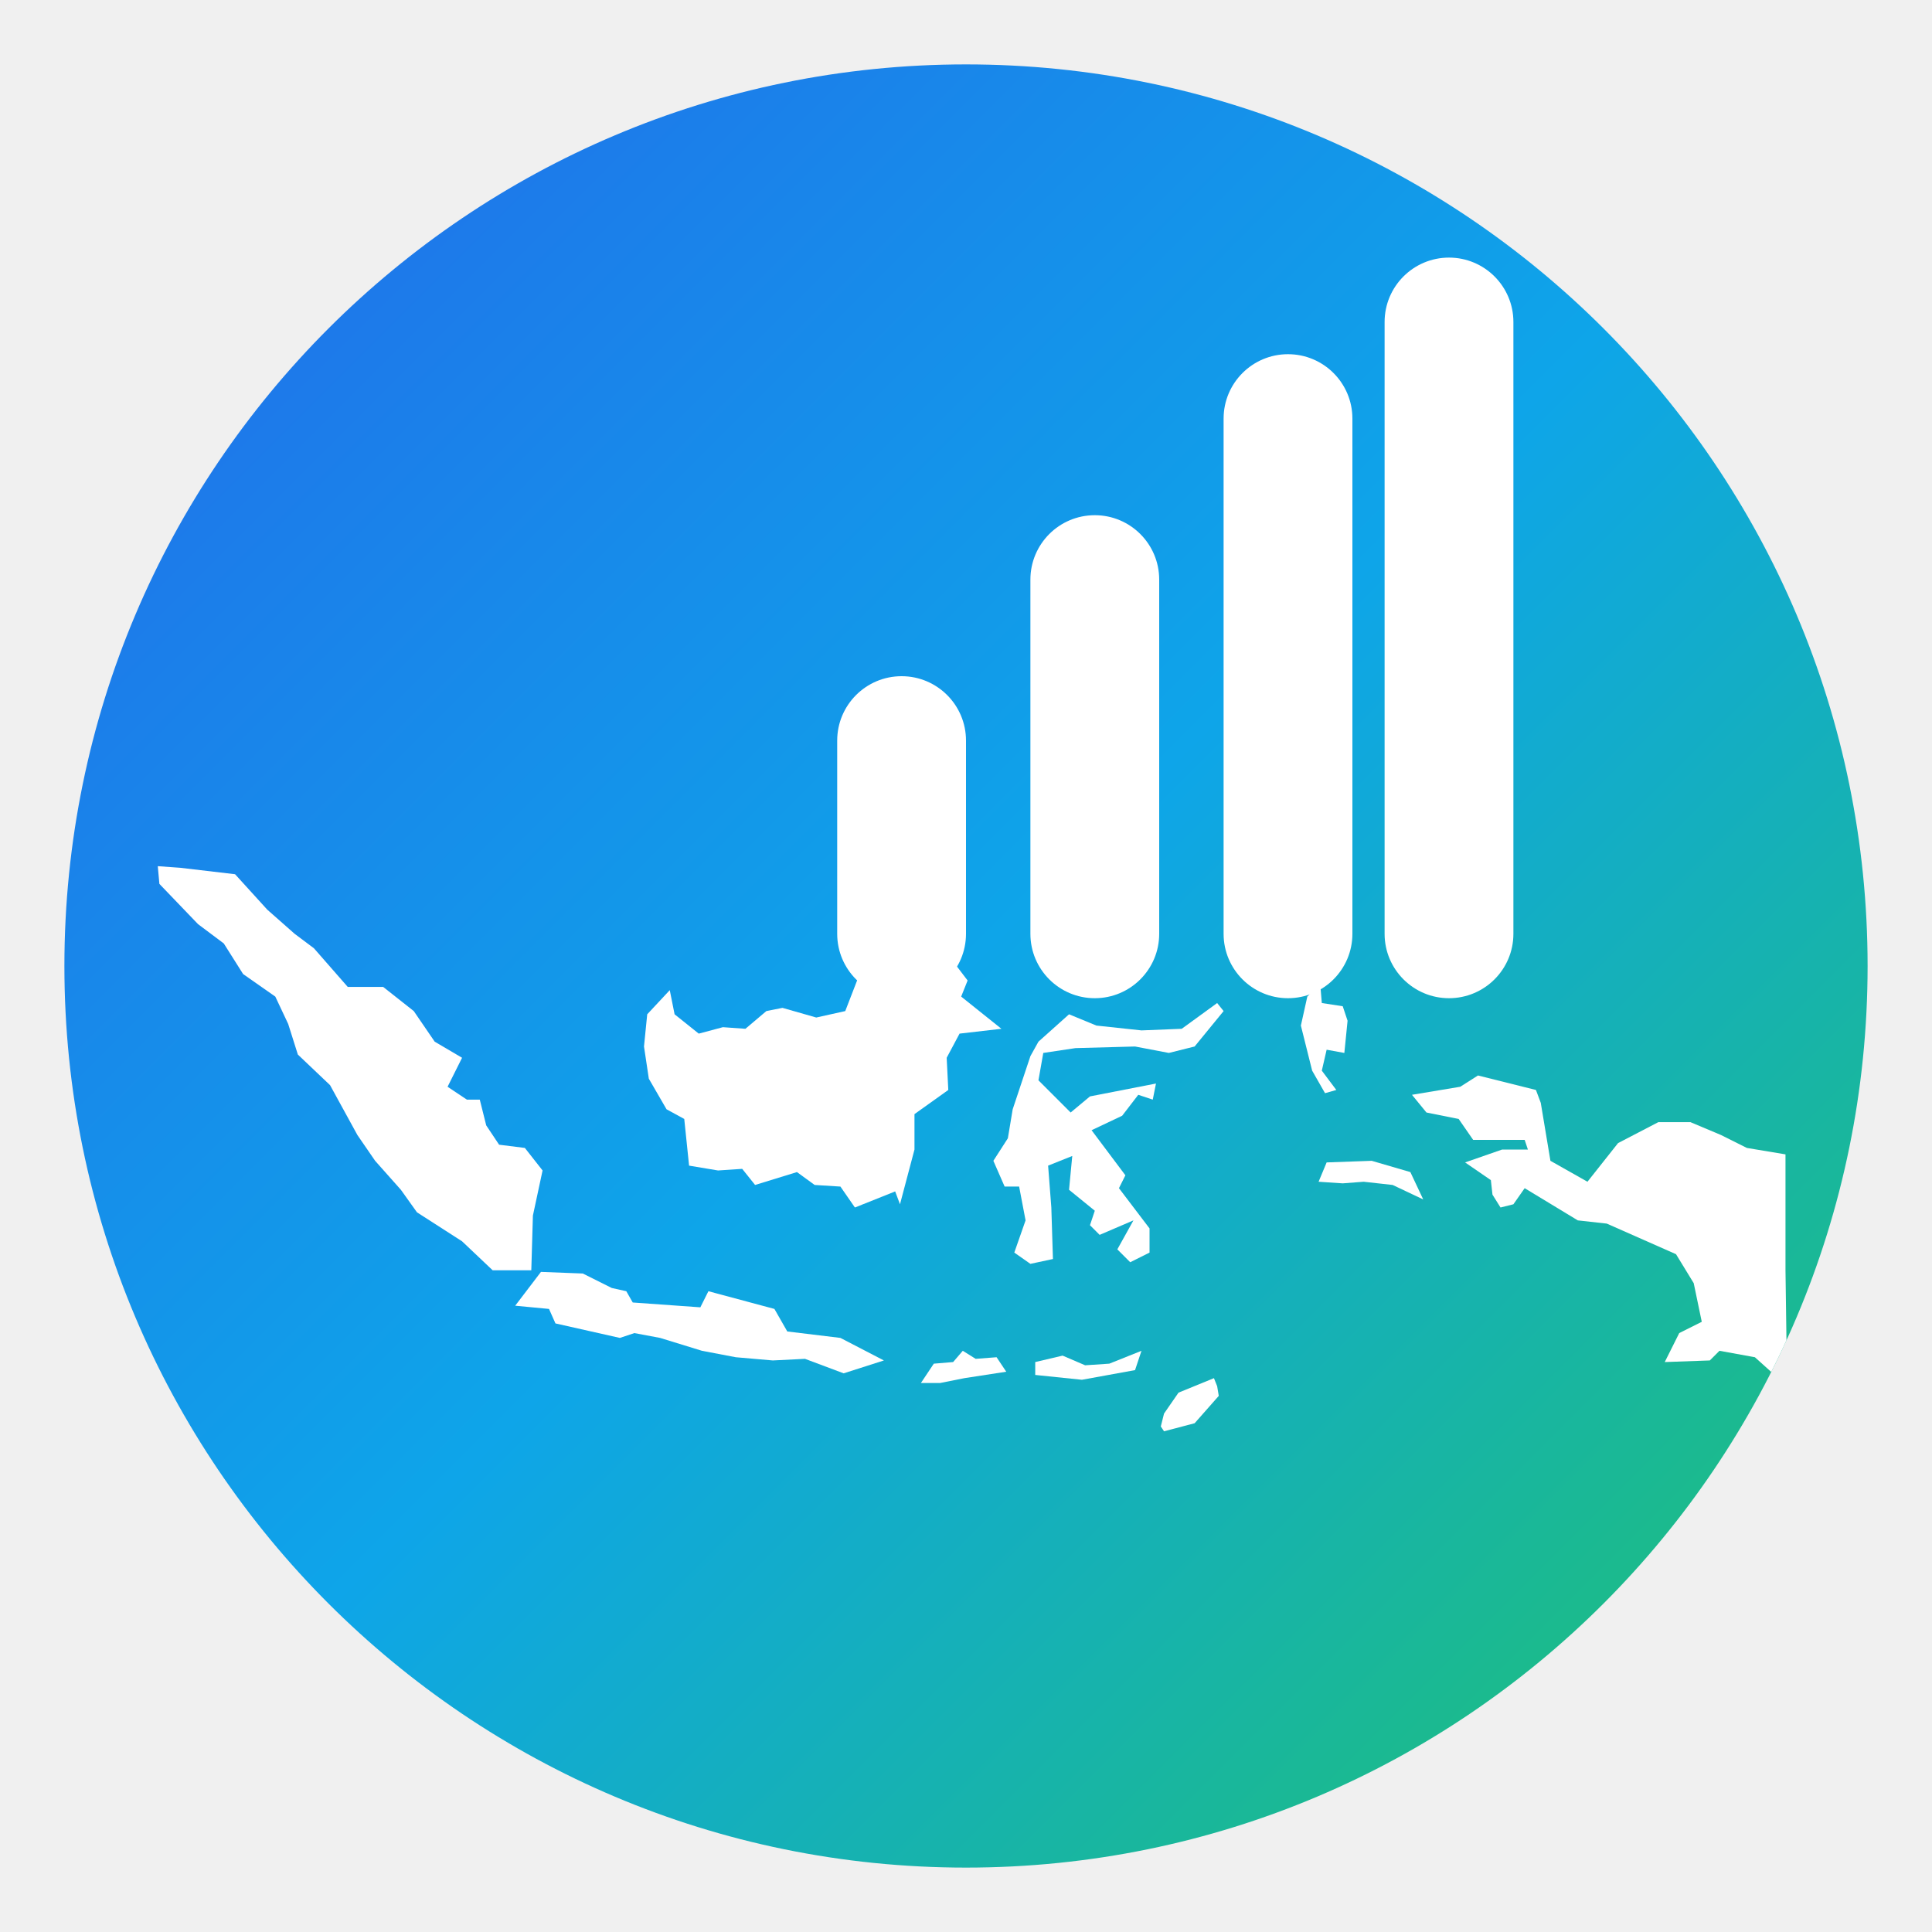
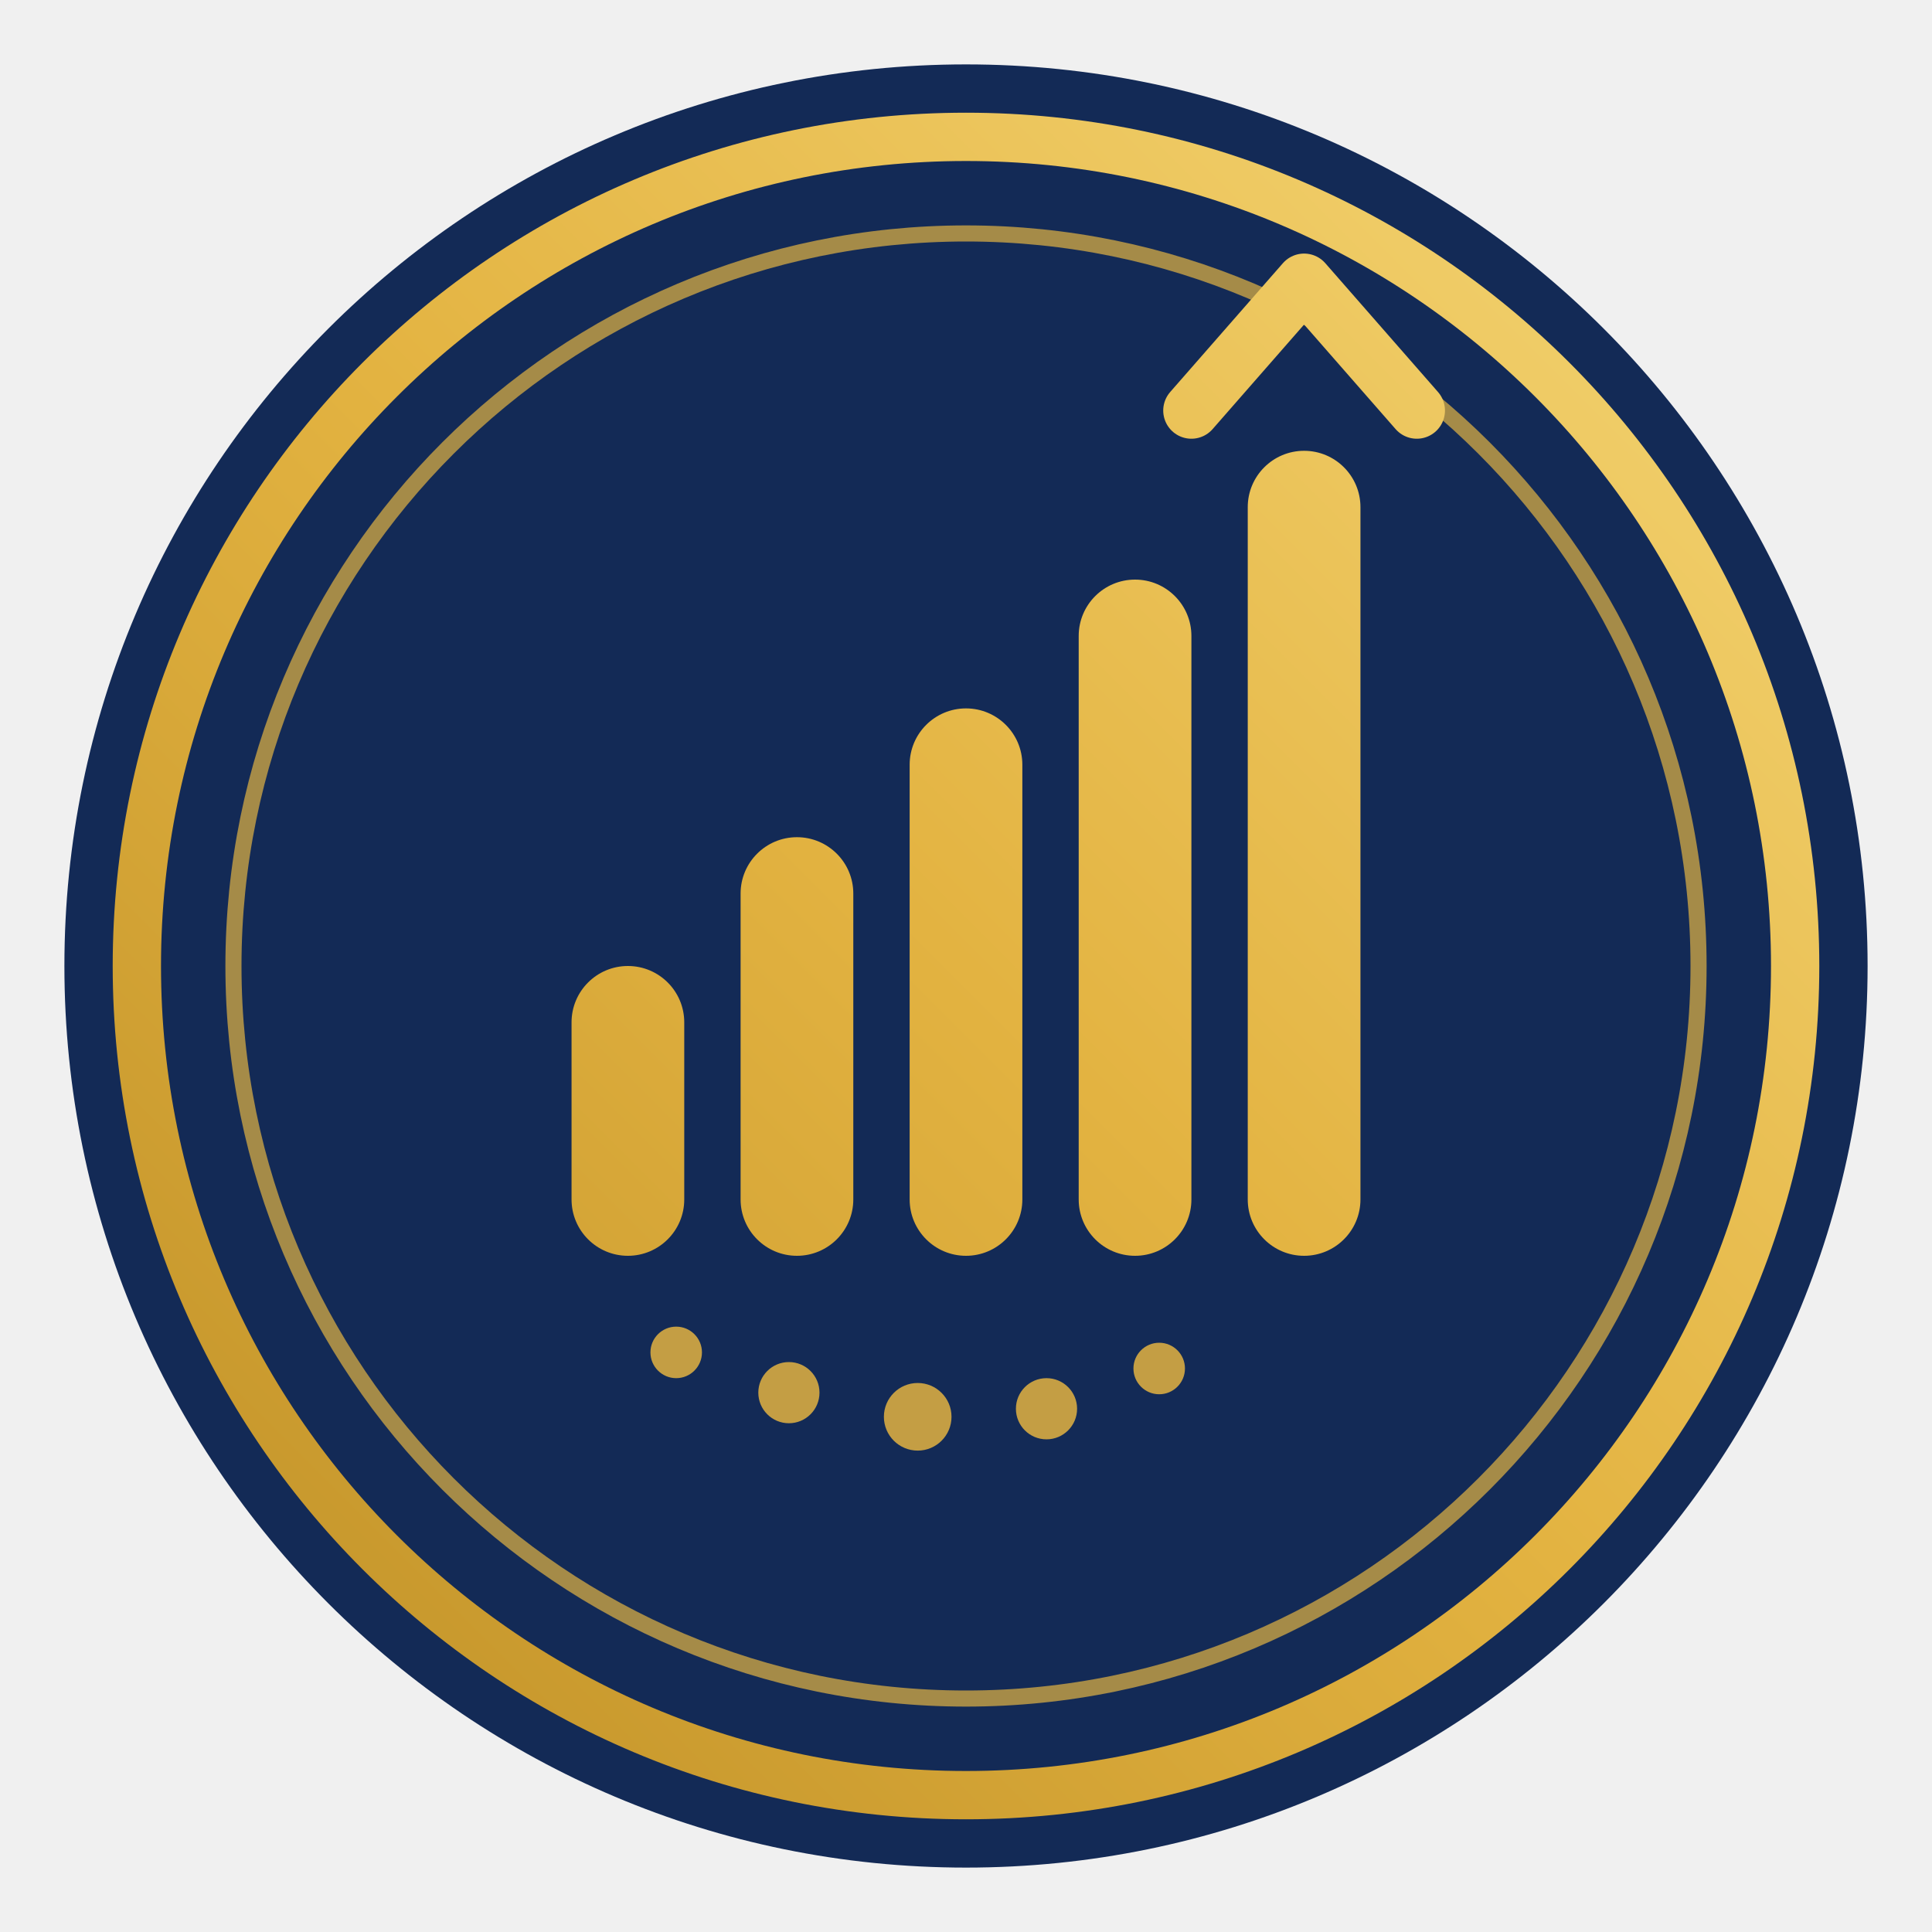
<svg xmlns="http://www.w3.org/2000/svg" viewBox="0 0 120 120" fill="none">
  <defs>
-     <linearGradient id="ndDisc" x1="0" y1="0" x2="120" y2="120" gradientUnits="userSpaceOnUse">
-       <stop offset="0" stop-color="#2563EB" />
-       <stop offset="0.5" stop-color="#0EA5E9" />
-       <stop offset="1" stop-color="#22C55E" />
+     <linearGradient id="ndGold" x1="0" y1="120" x2="120" y2="0" gradientUnits="userSpaceOnUse">
+       <stop offset="0" stop-color="#B98A22" />
+       <stop offset="0.5" stop-color="#E3B341" />
+       <stop offset="1" stop-color="#F7DB7D" />
    </linearGradient>
-     <clipPath id="ndClip">
-       <circle cx="60" cy="60" r="56" />
-     </clipPath>
  </defs>
-   <circle cx="60" cy="60" r="56" fill="url(#ndDisc)" />
-   <g fill="#FFFFFF">
-     <rect x="52" y="42" width="8" height="20" rx="4" />
-     <rect x="64" y="32" width="8" height="30" rx="4" />
-     <rect x="76" y="22" width="8" height="40" rx="4" />
-     <rect x="86" y="16" width="8" height="46" rx="4" />
-     <g clip-path="url(#ndClip)">
-       <path d="M110.9 71.7 L110.9 78.9 L111 86.1 L109 84.3 L106.8 83.9 L106.2 84.5 L103.4 84.6 L104.3 82.8 L105.7 82.1 L105.2 79.7 L104.1 77.9 L99.8 76 L98 75.8 L94.7 73.8 L94 74.8 L93.2 75 L92.7 74.2 L92.6 73.3 L91 72.2 L93.3 71.4 L94.9 71.4 L94.7 70.8 L91.5 70.8 L90.6 69.5 L88.6 69.1 L87.7 68 L90.7 67.5 L91.8 66.8 L95.4 67.7 L95.7 68.5 L96.3 72.1 L98.6 73.4 L100.5 71 L103 69.7 L105 69.7 L106.9 70.5 L108.5 71.3 L110.9 71.7 Z" />
-       <path d="M75.4 85.6 L75.6 86.1 L75.7 86.7 L74.2 88.4 L72.3 88.9 L72.1 88.6 L72.3 87.8 L73.2 86.5 L75.4 85.6 Z" />
-       <path d="M59.7 56.8 L58.5 58.8 L60.1 60.9 L59.7 61.9 L62.2 63.9 L59.6 64.2 L58.8 65.7 L58.9 67.7 L56.8 69.2 L56.8 71.4 L55.9 74.8 L55.6 74 L53.1 75 L52.2 73.7 L50.6 73.6 L49.5 72.8 L46.9 73.6 L46.1 72.6 L44.6 72.7 L42.8 72.4 L42.5 69.5 L41.4 68.9 L40.3 67 L40 65 L40.2 63 L41.6 61.5 L41.9 63 L43.4 64.2 L44.9 63.8 L46.3 63.9 L47.6 62.8 L48.6 62.6 L50.7 63.2 L52.5 62.8 L53.7 59.7 L54.5 58.9 L55.3 56.4 L57.8 56.4 L59.7 56.8 Z" />
-       <path d="M85.2 72.1 L87.6 72.8 L88.4 74.5 L86.5 73.6 L84.7 73.4 L83.4 73.5 L81.9 73.4 L82.4 72.2 L85.2 72.1 Z" />
-       <path d="M82 61.1 L82.1 62.3 L83.4 62.5 L83.7 63.4 L83.5 65.4 L82.4 65.2 L82.1 66.5 L83 67.7 L82.3 67.9 L81.5 66.5 L80.8 63.7 L81.2 61.9 L82 61.1 Z" />
-       <path d="M70.9 64 L73.4 63.9 L75.6 62.3 L76 62.8 L74.2 65 L72.6 65.4 L70.5 65 L66.8 65.1 L64.8 65.4 L64.5 67.1 L66.5 69.1 L67.7 68.1 L71.8 67.3 L71.6 68.3 L70.7 68 L69.7 69.3 L67.8 70.2 L69.9 73 L69.5 73.8 L71.4 76.3 L71.4 77.8 L70.2 78.4 L69.4 77.6 L70.4 75.8 L68.3 76.7 L67.7 76.1 L68 75.2 L66.4 73.9 L66.6 71.8 L65.1 72.4 L65.3 75 L65.4 78.2 L64 78.5 L63 77.8 L63.7 75.8 L63.3 73.7 L62.4 73.7 L61.7 72.1 L62.6 70.7 L62.9 68.9 L64 65.6 L64.5 64.7 L66.4 63 L68.1 63.7 L70.9 64 Z" />
-       <path d="M67.4 84.8 L68.9 84.7 L70.9 83.9 L70.5 85.1 L67.2 85.7 L64.3 85.4 L64.3 84.6 L66 84.2 L67.4 84.8 Z" />
-       <path d="M60.6 84.4 L61.9 84.3 L62.5 85.2 L59.9 85.6 L58.4 85.9 L57.2 85.9 L58 84.7 L59.2 84.6 L59.8 83.9 L60.6 84.4 Z" />
-       <path d="M38.9 80.2 L39.3 80.9 L43.5 81.2 L44 80.2 L48.1 81.3 L48.9 82.7 L52.2 83.1 L54.9 84.5 L52.4 85.3 L50 84.4 L48 84.5 L45.7 84.3 L43.6 83.9 L41 83.1 L39.4 82.8 L38.5 83.1 L34.5 82.2 L34.1 81.3 L32 81.1 L33.6 79 L36.2 79.1 L38 80 L38.9 80.2 Z" />
-       <path d="M29.8 68.3 L30.2 69.9 L31 71.1 L32.6 71.3 L33.7 72.7 L33.1 75.5 L33 78.9 L30.6 78.9 L28.7 77.1 L25.9 75.3 L24.9 73.9 L23.3 72.1 L22.2 70.5 L20.5 67.4 L18.5 65.5 L17.9 63.6 L17.1 61.9 L15.1 60.5 L13.9 58.6 L12.3 57.4 L9.9 54.9 L9.8 53.8 L11.2 53.9 L14.6 54.3 L16.6 56.5 L18.3 58 L19.5 58.9 L21.6 61.3 L23.8 61.3 L25.7 62.8 L27 64.7 L28.7 65.7 L27.8 67.5 L29 68.3 L29.8 68.3 Z" />
-     </g>
+   <circle cx="60" cy="60" r="56" fill="#132A56" />
+   <circle cx="60" cy="60" r="51.5" stroke="url(#ndGold)" stroke-width="3" />
+   <circle cx="60" cy="60" r="45.5" stroke="#E3B341" stroke-width="1" opacity="0.7" />
+   <g fill="url(#ndGold)">
+     <rect x="35.5" y="60" width="7" height="18" rx="3.5" />
+     <rect x="46" y="52" width="7" height="26" rx="3.5" />
+     <rect x="56.5" y="44" width="7" height="34" rx="3.5" />
+     <rect x="67" y="36" width="7" height="42" rx="3.5" />
+     <rect x="77.5" y="28" width="7" height="50" rx="3.5" />
+   </g>
+   <path d="M74 25.5 L81 17.5 L88 25.5" stroke="url(#ndGold)" stroke-width="3.5" stroke-linecap="round" stroke-linejoin="round" />
+   <g fill="#E3B341" opacity="0.85">
+     <circle cx="42" cy="84" r="1.6" />
+     <circle cx="49" cy="86.5" r="1.9" />
+     <circle cx="57" cy="88" r="2.1" />
+     <circle cx="65" cy="87.5" r="1.9" />
+     <circle cx="72" cy="85" r="1.6" />
  </g>
</svg>
